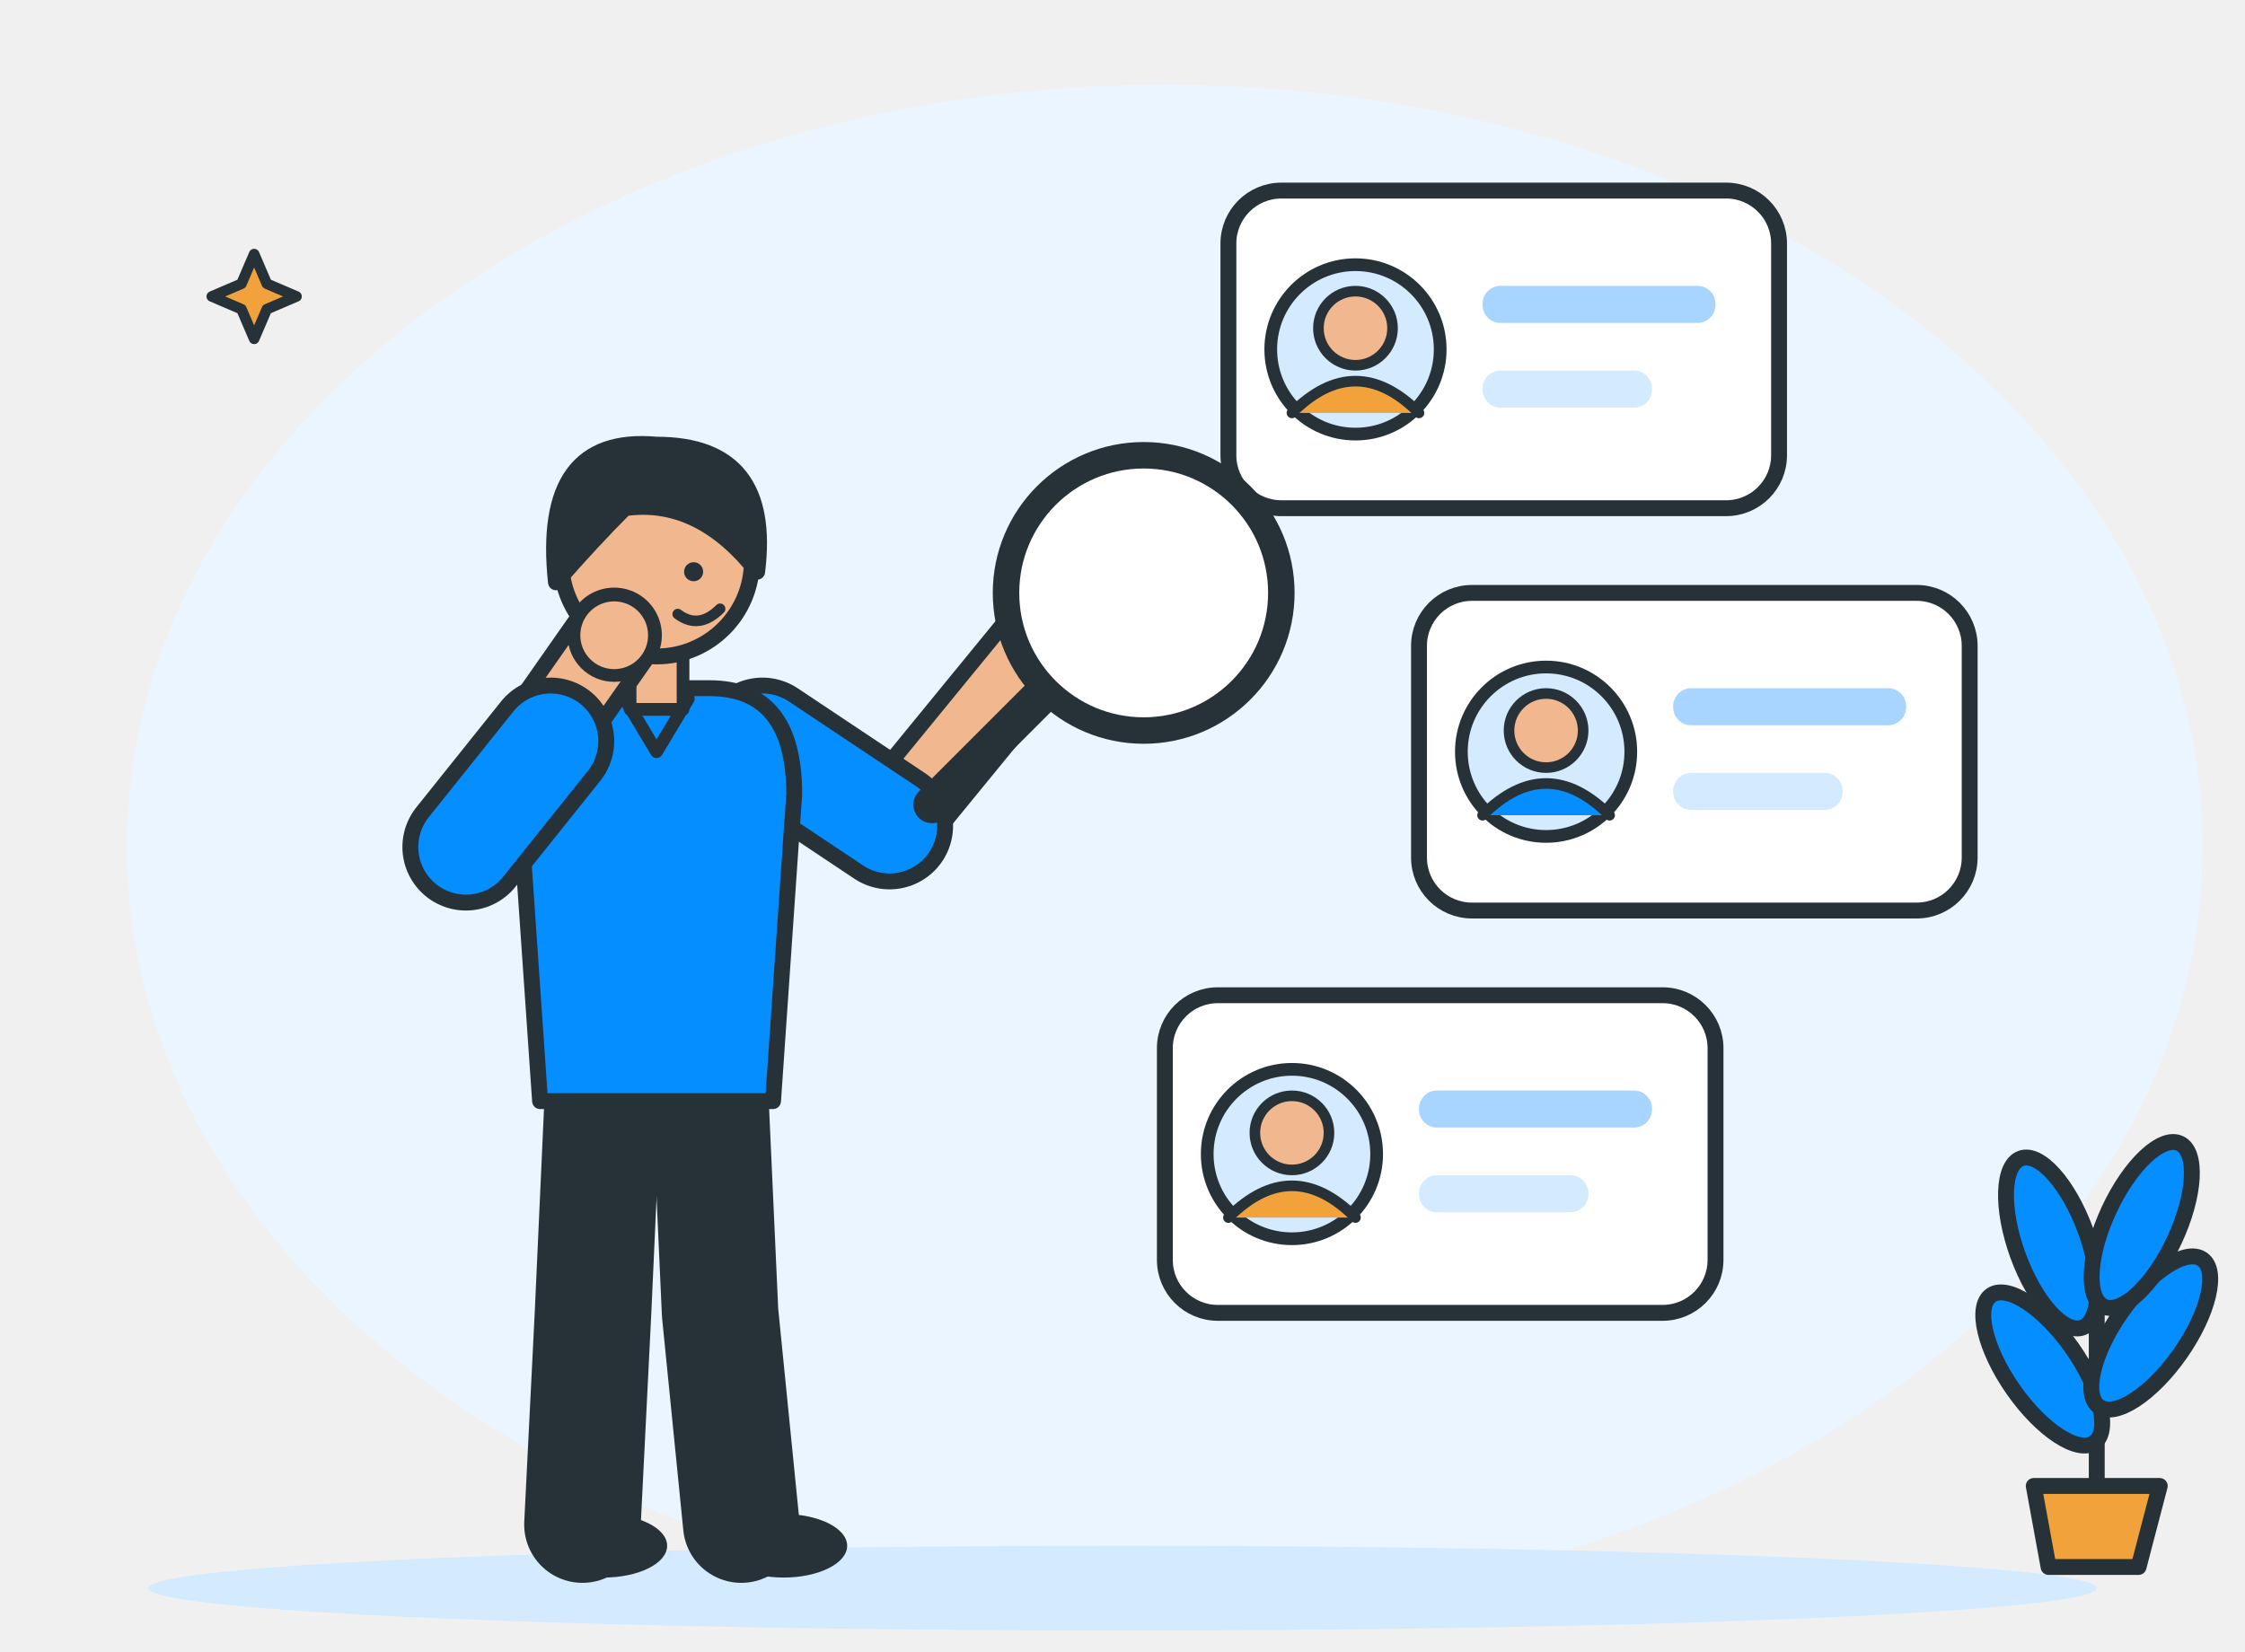
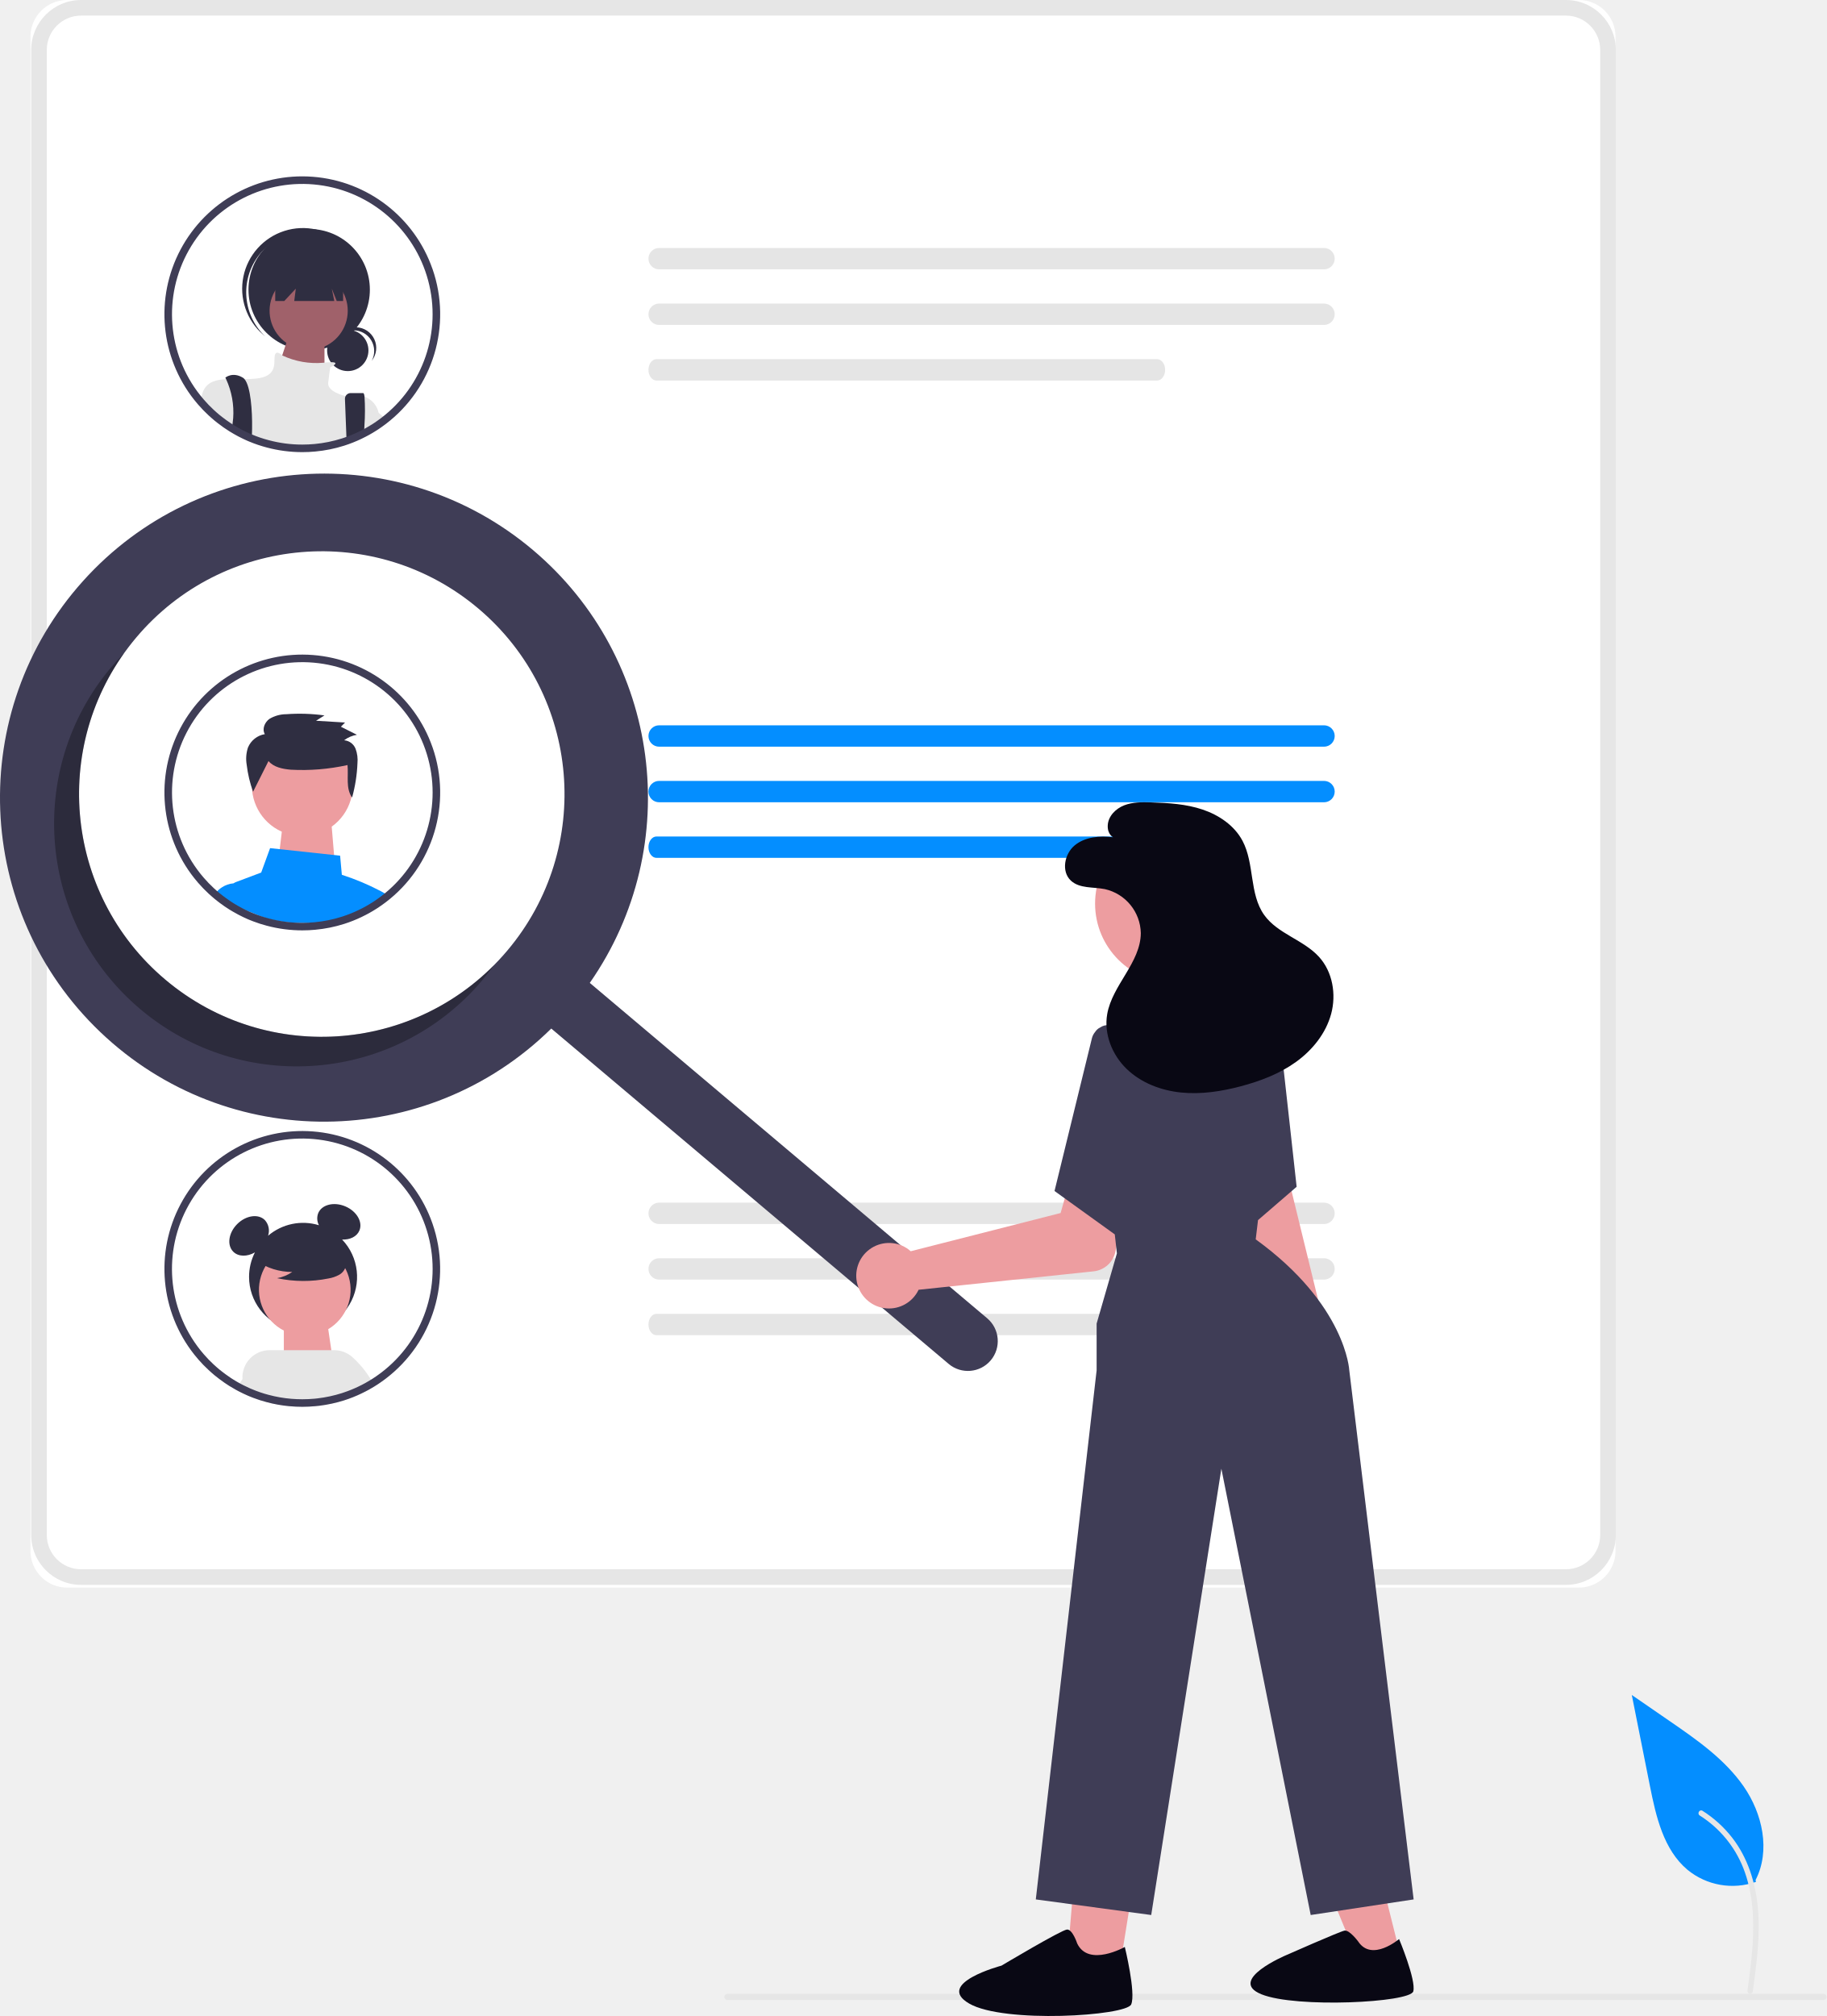
- <svg xmlns="http://www.w3.org/2000/svg" viewBox="16 10 212 156" fill="none">
-   <ellipse cx="126" cy="90" rx="98" ry="72" fill="#EAF5FF" />
-   <ellipse cx="122.0" cy="160" rx="92.0" ry="4" fill="#D3EAFF" />
-   <rect fill="#FFFFFF" stroke="#263238" stroke-width="1.5" stroke-linejoin="round" stroke-linecap="round" x="132" y="28" width="52" height="30" rx="5" />
-   <circle fill="#D3EAFF" stroke="#263238" stroke-width="1.2" stroke-linejoin="round" stroke-linecap="round" cx="144" cy="43" r="8" />
-   <circle fill="#F1B78E" stroke="#263238" stroke-width="1" stroke-linejoin="round" stroke-linecap="round" cx="144" cy="41" r="3.5" />
-   <path fill="#F2A23A" stroke="#263238" stroke-width="1" stroke-linejoin="round" stroke-linecap="round" d="M138,49 q6,-6 12,0" />
-   <rect fill="#A8D5FF" stroke="none" stroke-linejoin="round" stroke-linecap="round" x="156" y="37" width="22" height="3.5" rx="1.7" />
-   <rect fill="#D3EAFF" stroke="none" stroke-linejoin="round" stroke-linecap="round" x="156" y="45" width="16" height="3.5" rx="1.7" />
-   <rect fill="#FFFFFF" stroke="#263238" stroke-width="1.5" stroke-linejoin="round" stroke-linecap="round" x="150" y="66" width="52" height="30" rx="5" />
-   <circle fill="#D3EAFF" stroke="#263238" stroke-width="1.2" stroke-linejoin="round" stroke-linecap="round" cx="162" cy="81" r="8" />
-   <circle fill="#F1B78E" stroke="#263238" stroke-width="1" stroke-linejoin="round" stroke-linecap="round" cx="162" cy="79" r="3.5" />
-   <path fill="#048EFF" stroke="#263238" stroke-width="1" stroke-linejoin="round" stroke-linecap="round" d="M156,87 q6,-6 12,0" />
-   <rect fill="#A8D5FF" stroke="none" stroke-linejoin="round" stroke-linecap="round" x="174" y="75" width="22" height="3.5" rx="1.7" />
-   <rect fill="#D3EAFF" stroke="none" stroke-linejoin="round" stroke-linecap="round" x="174" y="83" width="16" height="3.5" rx="1.7" />
-   <rect fill="#FFFFFF" stroke="#263238" stroke-width="1.5" stroke-linejoin="round" stroke-linecap="round" x="126" y="104" width="52" height="30" rx="5" />
-   <circle fill="#D3EAFF" stroke="#263238" stroke-width="1.2" stroke-linejoin="round" stroke-linecap="round" cx="138" cy="119" r="8" />
-   <circle fill="#F1B78E" stroke="#263238" stroke-width="1" stroke-linejoin="round" stroke-linecap="round" cx="138" cy="117" r="3.5" />
-   <path fill="#F2A23A" stroke="#263238" stroke-width="1" stroke-linejoin="round" stroke-linecap="round" d="M132,125 q6,-6 12,0" />
-   <rect fill="#A8D5FF" stroke="none" stroke-linejoin="round" stroke-linecap="round" x="150" y="113" width="22" height="3.5" rx="1.7" />
-   <rect fill="#D3EAFF" stroke="none" stroke-linejoin="round" stroke-linecap="round" x="150" y="121" width="16" height="3.5" rx="1.7" />
-   <path d="M73,112 L72,134 L71,154" fill="none" stroke="#263238" stroke-width="11" stroke-linecap="round" stroke-linejoin="round" />
-   <path d="M73,112 L72,134 L71,154" fill="none" stroke="#263238" stroke-width="8" stroke-linecap="round" stroke-linejoin="round" />
-   <path d="M83,112 L84,134 L86,154" fill="none" stroke="#263238" stroke-width="11" stroke-linecap="round" stroke-linejoin="round" />
-   <path d="M83,112 L84,134 L86,154" fill="none" stroke="#263238" stroke-width="8" stroke-linecap="round" stroke-linejoin="round" />
-   <ellipse cx="73" cy="156" rx="6" ry="3" fill="#263238" />
-   <ellipse cx="90" cy="156" rx="6" ry="3" fill="#263238" />
-   <path d="M100,88 L118,66" fill="none" stroke="#263238" stroke-width="9" stroke-linecap="round" stroke-linejoin="round" />
-   <path d="M100,88 L118,66" fill="none" stroke="#F1B78E" stroke-width="6" stroke-linecap="round" stroke-linejoin="round" />
-   <path d="M88,80 L100,88" fill="none" stroke="#263238" stroke-width="12" stroke-linecap="round" stroke-linejoin="round" />
-   <path d="M88,80 L100,88" fill="none" stroke="#048EFF" stroke-width="9" stroke-linecap="round" stroke-linejoin="round" />
-   <circle fill="#F1B78E" stroke="#263238" stroke-width="1.2" stroke-linejoin="round" stroke-linecap="round" cx="118" cy="66" r="3.8" />
-   <path fill="#048EFF" stroke="#263238" stroke-width="1.5" stroke-linejoin="round" stroke-linecap="round" d="M65,85 Q65,75 73,75 L83,75 Q91,75 91,85 L89,114 L67,114 Z" />
-   <path fill="none" stroke="#263238" stroke-width="1.2" stroke-linejoin="round" stroke-linecap="round" d="M75,76 L78,81 L81,76" />
-   <rect fill="#F1B78E" stroke="#263238" stroke-width="1.2" stroke-linejoin="round" stroke-linecap="round" x="75.5" y="70" width="5" height="7" rx="0" />
-   <circle fill="#F1B78E" stroke="#263238" stroke-width="1.5" stroke-linejoin="round" stroke-linecap="round" cx="78" cy="63" r="9" />
-   <path fill="#263238" stroke="#263238" stroke-width="1.5" stroke-linejoin="round" stroke-linecap="round" d="M68.5,65 Q67,51 78,52 Q89,52 87.5,64 Q82,57 75,58 Q72,61 68.5,65 Z" />
-   <circle fill="#263238" stroke="none" stroke-linejoin="round" stroke-linecap="round" cx="81.5" cy="64" r="0.9" />
-   <path fill="none" stroke="#263238" stroke-width="1" stroke-linejoin="round" stroke-linecap="round" d="M80,68 Q82,69.5 84,67.5" />
-   <circle fill="#FFFFFF" stroke="#263238" stroke-width="2.5" stroke-linejoin="round" stroke-linecap="round" cx="124" cy="66" r="13" />
-   <line fill="none" stroke="#263238" stroke-width="3.5" stroke-linejoin="round" stroke-linecap="round" x1="114" y1="76" x2="104" y2="86" />
-   <path d="M60,90 L74,70" fill="none" stroke="#263238" stroke-width="9" stroke-linecap="round" stroke-linejoin="round" />
-   <path d="M60,90 L74,70" fill="none" stroke="#F1B78E" stroke-width="6" stroke-linecap="round" stroke-linejoin="round" />
-   <path d="M68,80 L60,90" fill="none" stroke="#263238" stroke-width="12" stroke-linecap="round" stroke-linejoin="round" />
-   <path d="M68,80 L60,90" fill="none" stroke="#048EFF" stroke-width="9" stroke-linecap="round" stroke-linejoin="round" />
-   <circle fill="#F1B78E" stroke="#263238" stroke-width="1.2" stroke-linejoin="round" stroke-linecap="round" cx="74" cy="70" r="3.8" />
-   <line fill="none" stroke="#263238" stroke-width="1.5" stroke-linejoin="round" stroke-linecap="round" x1="214" y1="154.6" x2="214" y2="132.5" />
-   <ellipse cx="208.9" cy="139.3" rx="3.4" ry="8.5" transform="rotate(-35 208.9 139.3)" fill="#048EFF" stroke="#263238" stroke-width="1.5" />
-   <ellipse cx="219.1" cy="135.9" rx="3.4" ry="8.5" transform="rotate(35 219.1 135.9)" fill="#048EFF" stroke="#263238" stroke-width="1.5" />
-   <ellipse cx="209.75" cy="127.4" rx="3.4" ry="8.5" transform="rotate(-20 209.75 127.4)" fill="#048EFF" stroke="#263238" stroke-width="1.5" />
-   <ellipse cx="218.25" cy="125.7" rx="3.4" ry="8.5" transform="rotate(25 218.25 125.7)" fill="#048EFF" stroke="#263238" stroke-width="1.5" />
-   <path fill="#F2A23A" stroke="#263238" stroke-width="1.5" stroke-linejoin="round" stroke-linecap="round" d="M208.05,150.35 h11.9 l-2,7.65 h-8.5 z" />
-   <path fill="#F2A23A" stroke="#263238" stroke-width="1" stroke-linejoin="round" stroke-linecap="round" d="M40,34 L41.2,36.8 L44,38 L41.2,39.2 L40,42 L38.8,39.2 L36,38 L38.8,36.8 Z" />
+ <svg xmlns="http://www.w3.org/2000/svg" width="797.457" height="880" viewBox="0 0 797.457 880" role="img" artist="Katerina Limpitsouni" source="https://undraw.co/">
+   <g transform="translate(-567.631 -100)">
+     <path d="M881.975,763.482a30.952,30.952,0,0,1-29.888-5.265c-10.468-8.786-13.754-23.261-16.421-36.666l-7.9-39.646L844.3,693.293c11.893,8.189,24.053,16.64,32.288,28.5s11.829,28.054,5.213,40.888" transform="translate(452.275 157.968)" fill="#048EFF" />
+     <path d="M872.828,798.1c1.674-12.193,3.4-24.54,2.221-36.863-1.043-10.944-4.381-21.633-11.179-30.4A50.571,50.571,0,0,0,850.9,719.08c-1.3-.817-2.491,1.238-1.2,2.052a48.071,48.071,0,0,1,19.015,22.943c4.14,10.53,4.8,22.009,4.085,33.193-.432,6.764-1.345,13.482-2.267,20.2a1.226,1.226,0,0,0,.831,1.463,1.2,1.2,0,0,0,1.463-.83Z" transform="translate(460.009 171.351)" fill="#e6e6e6" />
+     <path d="M992.334,780.4H513.618a1.366,1.366,0,0,1,0-2.724H992.334a1.366,1.366,0,0,1,0,2.724Z" transform="translate(371.497 192.623)" fill="#e6e6e6" />
+     <g transform="translate(1113.582 906.45)">
+       <path d="M64.406,60.2,47.84,64.482,26.458,12.532,50.907,6.218Z" transform="translate(2.756 -6.218)" fill="#ed9da0" />
+       <path d="M46.931,43.914s-3.84-5.238-6.059-4.781S15.487,49.819,15.487,49.819s-26,10.924-10.869,17.083,65.018,3.642,66.332-1.265-6.2-22.833-6.2-22.833-11.838,10.082-17.823,1.11" transform="translate(0.112 -2.842)" fill="#090814" />
+     </g>
+     <path d="M462.337,560.506H485.4l8.774-54.678-27.556,3.8Z" transform="translate(570.775 400.622)" fill="#ed9da0" />
+     <path d="M53.054,21.479s-2.025-6.256-4.454-6.1S20,31.135,20,31.135-9.28,38.868,5.887,47.68s68.606,5.4,70.739.378-2.787-25.076-2.787-25.076-15.762,8.931-20.78-1.5" transform="translate(984.862 926.881)" fill="#090814" />
+     <rect width="692" height="693" rx="16" transform="translate(580.933 100)" fill="#fff" />
+     <path d="M21.789,6.809a14.98,14.98,0,0,0-14.98,14.98V670.022A14.981,14.981,0,0,0,21.789,685H670.022A14.981,14.981,0,0,0,685,670.022V21.789a14.981,14.981,0,0,0-14.98-14.98H21.789m0-6.809H670.022a21.789,21.789,0,0,1,21.789,21.789V670.022a21.789,21.789,0,0,1-21.789,21.789H21.789A21.789,21.789,0,0,1,0,670.022V21.789A21.789,21.789,0,0,1,21.789,0Z" transform="translate(581.249 100)" fill="#e6e6e6" />
+     <path d="M4.666,0h290.27a4.666,4.666,0,1,1,0,9.333H4.666A4.666,4.666,0,0,1,4.666,0Z" transform="translate(850.733 208.242)" fill="#e5e5e5" />
+     <path d="M4.666,0h290.27a4.666,4.666,0,1,1,0,9.333H4.666A4.666,4.666,0,0,1,4.666,0Z" transform="translate(850.733 232.508)" fill="#e5e5e5" />
+     <path d="M3.513,0H222.058c1.94,0,3.513,2.089,3.513,4.666S224,9.333,222.058,9.333H3.513C1.573,9.333,0,7.244,0,4.666S1.573,0,3.513,0Z" transform="translate(850.733 256.772)" fill="#e5e5e5" />
+     <path d="M4.666,0h290.27a4.666,4.666,0,1,1,0,9.333H4.666A4.666,4.666,0,0,1,4.666,0Z" transform="translate(850.733 416.602)" fill="#048EFF" />
+     <g transform="translate(639.419 176.993)">
+       <path d="M474.377,370.255a60.184,60.184,0,1,0-104,57.17c.54.681,1.1,1.361,1.674,2.02.043.043.075.086.119.13a58.473,58.473,0,0,0,4.484,4.624c.41.378.842.767,1.274,1.134.821.735,1.664,1.437,2.539,2.107a59.182,59.182,0,0,0,5.337,3.749l.065.032c1.2.745,2.42,1.437,3.662,2.1l.507.259c1.167.605,2.355,1.178,3.576,1.707.249.108.519.216.767.324.022.011.033.011.054.022a58.449,58.449,0,0,0,7.584,2.56,60.21,60.21,0,0,0,15.524,2.031c1.912,0,3.8-.086,5.672-.27a59.965,59.965,0,0,0,12.575-2.539c.011,0,.022-.011.032-.011a58.972,58.972,0,0,0,7.552-2.993c.011-.011.033-.011.043-.022.551-.259,1.08-.54,1.62-.81l.26-.13c.432-.227.864-.454,1.3-.691,1.08-.594,2.139-1.221,3.187-1.891.292-.173.572-.357.864-.551.951-.627,1.891-1.3,2.8-1.977.163-.119.335-.238.5-.367a60.165,60.165,0,0,0,20.44-67.714Z" transform="translate(-357.355 -329.856)" fill="#fff" />
+       <circle cx="9.02" cy="9.02" r="9.02" transform="translate(71.027 66.95)" fill="#2f2e41" />
+       <path d="M419.85,379.557a9.021,9.021,0,0,1,7.94,13.3,9.017,9.017,0,1,0-14.982-9.909,9,9,0,0,1,7.043-3.392Z" transform="translate(-337.29 -312.359)" fill="#2f2e41" />
+       <circle cx="26.496" cy="26.496" r="26.496" transform="translate(36.696 22.958)" fill="#2f2e41" />
+       <path d="M390.642,356.8a26.491,26.491,0,0,1,36.72-2.779c-.216-.206-.432-.414-.656-.614a26.5,26.5,0,1,0-35.359,39.47l.151.135c.225.2.456.389.686.58a26.491,26.491,0,0,1-1.542-36.792Z" transform="translate(-348.245 -323.781)" fill="#2f2e41" />
+       <path d="M3.884,41.428,7.327,31.081a17.064,17.064,0,1,1,16.644,1.592V42.743Z" transform="translate(45.903 41.594)" fill="#a0616a" />
+       <path d="M29.847,39.2a57.764,57.764,0,0,1-7.583-2.558c-.024-.01-.033-.01-.052-.019-.25-.109-.52-.217-.771-.327-1.221-.529-2.409-1.1-3.572-1.707l-.511-.261c-1.244-.658-2.46-1.348-3.662-2.1l-.066-.027a58.615,58.615,0,0,1-5.336-3.752c-.875-.667-1.718-1.372-2.536-2.106-.435-.368-.865-.756-1.277-1.135A58.2,58.2,0,0,1,0,20.594a21.421,21.421,0,0,1,.818-3.317l.009-.014c.067-.181.142-.364.228-.54a4.61,4.61,0,0,1,.208-.454c1.931-3.62,5.431-4.513,9.774-4.708,1.471-.066,3.037-.051,4.669-.033,1.092.009,2.213.019,3.358.009,1.515-.009,3.08-.066,4.646-.2,9.883-.9,8.09-6.733,8.534-9.874.445-3.047,3.189-.411,3.369-.237l.014.009a34.885,34.885,0,0,0,17.93,3.143c1.06-.13,2.119-.2,3.179-.237,2.787-.033,2.181.766,1.22,1.423a11.962,11.962,0,0,1-1.462.823s-.441,2.7-.895,6.743c-.43,3.864,6.979,5.681,7.594,5.823a.071.071,0,0,0,.042.009,14.865,14.865,0,0,1,8.223.216h.009a9.719,9.719,0,0,1,6.137,6.979v.085c.345.294.7.6,1.083.917q1.2,1.009,2.579,2.2c-.9.681-1.845,1.348-2.8,1.977-.293.195-.573.379-.865.549-1.046.673-2.106,1.3-3.184,1.893-.43.236-.866.463-1.3.69l-.261.129c-.54.27-1.069.553-1.622.808-.01.015-.03.015-.043.024a59.117,59.117,0,0,1-7.55,2.995c-.009,0-.018.009-.033.009a60.3,60.3,0,0,1-12.575,2.541q-2.8.27-5.673.27A60.07,60.07,0,0,1,29.847,39.2Z" transform="translate(15.895 76.966)" fill="#e6e6e6" />
+       <path d="M388.557,416.9c0,.8-.021,1.567-.054,2.29-.011.432-.032.853-.054,1.253-.022-.011-.033-.011-.054-.022-.248-.108-.519-.216-.767-.324-1.221-.529-2.409-1.1-3.576-1.707l-.507-.259c-1.243-.659-2.463-1.35-3.662-2.1.032-.378.087-.756.14-1.134.119-.832.216-1.675.281-2.506a34.769,34.769,0,0,0-3.079-17.026v-.011c-.216-.432-.346-.67-.346-.67s3.143-2.7,7.627,0a2.7,2.7,0,0,1,.746.648C387.952,398.524,388.687,409.241,388.557,416.9Z" transform="translate(-350.29 -306.831)" fill="#2f2e41" />
+       <path d="M423.74,413.324c-.043,1.21-.108,2.474-.184,3.759v.011c-.011.011-.033.011-.043.022a58.992,58.992,0,0,1-7.552,2.992c-.01,0-.021.011-.032.011l-.119-3.036-.011-.4-.572-14.779a2.48,2.48,0,0,1,2.474-2.593h5.477c.27,0,.465.551.594,1.545v.011a93.609,93.609,0,0,1-.033,12.456Z" transform="translate(-336.415 -304.724)" fill="#2f2e41" />
+       <path d="M392.874,357.267v17.069h3.952l5.029-5.389-.673,5.389h17.469l-1.08-5.389,2.161,5.389h2.785V357.267Z" transform="translate(-344.502 -319.937)" fill="#2f2e41" />
+       <path d="M474.377,370.255a60.184,60.184,0,1,0-104,57.17c.54.681,1.1,1.361,1.674,2.02.043.043.075.086.119.13a58.473,58.473,0,0,0,4.484,4.624c.41.378.842.767,1.274,1.134.821.735,1.664,1.437,2.539,2.107a59.182,59.182,0,0,0,5.337,3.749l.065.032c1.2.745,2.42,1.437,3.662,2.1l.507.259c1.167.605,2.355,1.178,3.576,1.707.249.108.519.216.767.324.022.011.033.011.054.022a58.449,58.449,0,0,0,7.584,2.56,60.21,60.21,0,0,0,15.524,2.031c1.912,0,3.8-.086,5.672-.27a59.965,59.965,0,0,0,12.575-2.539c.011,0,.022-.011.032-.011a58.972,58.972,0,0,0,7.552-2.993c.011-.011.033-.011.043-.022.551-.259,1.08-.54,1.62-.81l.26-.13c.432-.227.864-.454,1.3-.691,1.08-.594,2.139-1.221,3.187-1.891.292-.173.572-.357.864-.551.951-.627,1.891-1.3,2.8-1.977.163-.119.335-.238.5-.367a60.165,60.165,0,0,0,20.44-67.714Zm-22.428,65.089c-.357.281-.724.551-1.091.8-.357.27-.713.529-1.08.767-.313.227-.627.443-.951.648-.27.184-.54.356-.81.529q-1.344.843-2.722,1.62l-.292.162c-.41.227-.821.443-1.231.659-.054.032-.119.054-.173.086l-.065.032c-.519.27-1.048.529-1.577.778a52.967,52.967,0,0,1-6.3,2.55c-.281.1-.562.194-.842.281a56.671,56.671,0,0,1-11.905,2.42c-1.772.162-3.565.249-5.369.249A56.123,56.123,0,0,1,402.86,445a53.345,53.345,0,0,1-7.206-2.442c-.249-.1-.5-.205-.735-.3-.129-.054-.248-.108-.378-.173-1.015-.443-2.02-.929-3-1.437l-.475-.248c-1.2-.627-2.377-1.3-3.522-2.009-.421-.259-.842-.529-1.253-.81-1.3-.853-2.56-1.772-3.792-2.733-.832-.627-1.631-1.3-2.409-1.988-.41-.346-.81-.724-1.2-1.08a54.957,54.957,0,0,1-4.343-4.494c-.454-.519-.9-1.037-1.318-1.577a4.126,4.126,0,0,1-.27-.335,56.888,56.888,0,1,1,78.993,9.971Z" transform="translate(-357.355 -329.856)" fill="#3f3d56" />
+     </g>
+     <path d="M4.666,0h290.27a4.666,4.666,0,1,1,0,9.333H4.666A4.666,4.666,0,0,1,4.666,0Z" transform="translate(850.733 440.868)" fill="#048EFF" />
+     <path d="M3.513,0H222.058c1.94,0,3.513,2.089,3.513,4.666S224,9.333,222.058,9.333H3.513C1.573,9.333,0,7.244,0,4.666S1.573,0,3.513,0Z" transform="translate(850.733 465.133)" fill="#048EFF" />
+     <path d="M4.666,0h290.27a4.666,4.666,0,1,1,0,9.333H4.666A4.666,4.666,0,0,1,4.666,0Z" transform="translate(850.733 624.963)" fill="#e5e5e5" />
+     <path d="M4.666,0h290.27a4.666,4.666,0,1,1,0,9.333H4.666A4.666,4.666,0,0,1,4.666,0Z" transform="translate(850.733 649.228)" fill="#e5e5e5" />
+     <path d="M3.513,0H222.058c1.94,0,3.513,2.089,3.513,4.666S224,9.333,222.058,9.333H3.513C1.573,9.333,0,7.244,0,4.666S1.573,0,3.513,0Z" transform="translate(850.733 673.494)" fill="#e5e5e5" />
+     <g transform="translate(639.419 385.746)">
+       <path d="M11.353,56.335l1.7-14.2a22.021,22.021,0,1,1,21.78-2.212L36.2,56.335Z" transform="translate(38.196 35.166)" fill="#ed9da0" />
+       <path d="M37.572,32.628a54.551,54.551,0,0,1-15.314-1.943,68.423,68.423,0,0,1-6.519-2.515c-.626-.233-1.242-.476-1.856-.73l-.008,0c-.018-.008-.03-.01-.051-.019-.233-.1-.484-.2-.722-.3l-.1-.043c-1.311-.569-2.587-1.183-3.84-1.832l-.544-.278c-.858-.452-1.717-.928-2.552-1.427-.463-.267-.928-.545-1.38-.824l-.07-.034c-1.588-1-3.132-2.042-4.616-3.167a11.173,11.173,0,0,1,2.692-2.412,10.831,10.831,0,0,1,5.033-1.739h.012a5.309,5.309,0,0,1,1.113-.58L19.82,10.658,23.705,0,54.277,3.293l.754,8.338a107.511,107.511,0,0,1,17.142,7.214c1.159.626,2.285,1.287,3.363,1.983-.429.313-.87.614-1.31.9-.314.208-.615.406-.929.592-1.124.718-2.261,1.391-3.421,2.03-.463.255-.928.5-1.391.742l-.278.14c-.58.289-1.148.591-1.74.869-.011.012-.034.012-.045.023a63.183,63.183,0,0,1-8.108,3.212c-.011,0-.023.012-.034.012a67.127,67.127,0,0,1-13.673,3.275c-.669.066-1.445.088-2.259.088C40.719,32.716,38.941,32.628,37.572,32.628Z" transform="translate(22.421 84.473)" fill="#048EFF" />
+       <path d="M393.908,222.041c2.279,2.7,6.136,3.458,9.694,3.77a91.305,91.305,0,0,0,24.8-2.025c.5,4.885-.87,10.152,2.007,14.171a65.783,65.783,0,0,0,2.337-14.913,14.275,14.275,0,0,0-.826-6.387,5.875,5.875,0,0,0-5-3.689,12.543,12.543,0,0,1,5.595-2.392l-6.991-3.513,1.8-1.843-12.657-.775,3.666-2.329a79.493,79.493,0,0,0-16.654-.526,14.3,14.3,0,0,0-7.366,2.047c-2.09,1.494-3.3,4.464-2,6.659a9.668,9.668,0,0,0-7.368,5.846,15.608,15.608,0,0,0-.559,7.5,53.184,53.184,0,0,0,2.788,11.8Z" transform="translate(-348.477 -175.58)" fill="#2f2e41" />
+       <path d="M474.377,217.255a60.184,60.184,0,1,0-104,57.17c.54.681,1.1,1.361,1.675,2.02.043.043.075.086.119.13a58.357,58.357,0,0,0,4.483,4.624c.411.378.843.767,1.275,1.134.821.735,1.664,1.437,2.539,2.107.346.27.68.54,1.037.8,1.383,1.048,2.819,2.02,4.3,2.949l.065.032c.421.259.854.519,1.286.767.778.465,1.577.908,2.376,1.329l.508.259c1.167.605,2.355,1.178,3.576,1.707.248.108.518.216.767.324.022.011.032.011.054.022.573.238,1.145.465,1.729.681a56.787,56.787,0,0,0,5.855,1.88,60.211,60.211,0,0,0,15.524,2.031c1.912,0,3.8-.086,5.672-.27a59.969,59.969,0,0,0,12.575-2.539c.011,0,.022-.011.032-.011a59.024,59.024,0,0,0,7.552-2.993c.011-.011.032-.011.043-.022.551-.259,1.08-.54,1.62-.81l.259-.13c.432-.227.865-.454,1.3-.691,1.08-.594,2.139-1.221,3.187-1.891.292-.173.573-.357.865-.551.41-.27.821-.551,1.221-.843.529-.367,1.059-.745,1.577-1.134.162-.119.335-.238.5-.367a60.162,60.162,0,0,0,20.439-67.714ZM451.95,282.344c-.357.281-.724.551-1.091.8-.357.27-.713.529-1.08.767-.313.227-.627.443-.951.648l-.1.065c-.238.162-.475.313-.713.465q-1.345.843-2.722,1.62l-.292.162c-.41.227-.821.443-1.231.659-.054.032-.119.054-.173.086l-.065.032c-.519.27-1.048.529-1.577.778a52.994,52.994,0,0,1-6.3,2.55c-.281.1-.562.194-.842.281a56.666,56.666,0,0,1-11.905,2.42c-1.772.162-3.565.249-5.369.249A56.128,56.128,0,0,1,402.86,292a53.343,53.343,0,0,1-7.206-2.442c-.119-.054-.249-.1-.368-.151s-.248-.1-.367-.151-.248-.108-.378-.173c-1.015-.443-2.02-.929-3-1.437l-.475-.248c-1.2-.627-2.377-1.3-3.522-2.009-.335-.205-.68-.421-1-.648-.086-.054-.162-.108-.248-.162-.767-.508-1.534-1.037-2.279-1.588-.507-.378-1.015-.756-1.512-1.145-.832-.627-1.632-1.3-2.409-1.988-.41-.346-.81-.724-1.2-1.08a54.9,54.9,0,0,1-4.343-4.494c-.454-.519-.9-1.037-1.318-1.577a4.112,4.112,0,0,1-.27-.335,56.888,56.888,0,1,1,78.993,9.971Z" transform="translate(-357.354 -176.855)" fill="#3f3d56" />
+     </g>
+     <g transform="translate(639.422 593.708)">
+       <path d="M8.62,31.778a23.49,23.49,0,0,1,2.559-10.693c-3.384,1.954-7.207,1.952-9.456-.3C-1.131,17.933-.361,12.525,3.451,8.717S12.666,4.131,15.526,6.99a6.9,6.9,0,0,1,1.4,6.823,23.608,23.608,0,0,1,22.2-4.583,6.35,6.35,0,0,1-.295-5.315C40.418.195,45.721-1.1,50.681,1.018s7.685,6.843,6.1,10.563c-1.127,2.636-4.121,4.053-7.535,3.9A23.579,23.579,0,1,1,8.62,31.778Z" transform="translate(28.324 31.882)" fill="#2f2e41" />
+       <path d="M10.867,50.778V37.819a20.011,20.011,0,1,1,19.385-.608l1.989,13.567Z" transform="translate(41.259 49.274)" fill="#ed9da0" />
+       <path d="M23.369,24.445a59.27,59.27,0,0,1-9.753-1.755,56.03,56.03,0,0,1-5.853-1.88c-.584-.215-1.158-.45-1.731-.678-.01-.015-.024-.015-.052-.03-.11-.039-.221-.1-.326-.134-.154-.072-.3-.123-.436-.19-1.228-.532-2.41-1.105-3.582-1.7l-.507-.258C.751,17.609.382,17.4,0,17.2l1.828-2.755,1.2-1.808A11.879,11.879,0,0,1,14.884,0h28.19A11.9,11.9,0,0,1,51,3.022a43.215,43.215,0,0,1,8.132,9.862c.545.913,1.076,1.866,1.592,2.888-.421.26-.829.518-1.268.747-.406.26-.828.508-1.262.736s-.862.464-1.3.68a1.758,1.758,0,0,1-.258.139c-.545.272-1.076.545-1.621.8a.143.143,0,0,1-.039.024,56.663,56.663,0,0,1-7.562,3c0,.009-.014.009-.024.015a61.877,61.877,0,0,1-10.732,2.343c-.612.068-1.225.134-1.837.188-1.879.176-3.76.273-5.681.273S25.287,24.621,23.369,24.445Z" transform="translate(31.04 95.654)" fill="#e6e6e6" />
+       <path d="M386.908,527.333a27.217,27.217,0,0,0,15.555,4.807,16.68,16.68,0,0,1-6.611,2.72,54.88,54.88,0,0,0,22.418.126,14.512,14.512,0,0,0,4.693-1.612,5.939,5.939,0,0,0,2.9-3.874c.492-2.81-1.7-5.362-3.973-7.083A29.305,29.305,0,0,0,397.26,517.5a13.485,13.485,0,0,0-7.293,4.122,6.644,6.644,0,0,0-.614,7.89Z" transform="translate(-346.664 -470.633)" fill="#2f2e41" />
+       <path d="M474.384,523.257a60.185,60.185,0,1,0-104,57.17c.531.681,1.1,1.362,1.675,2.015a1.116,1.116,0,0,0,.109.136,57.419,57.419,0,0,0,4.494,4.617c.408.381.831.776,1.267,1.144.817.735,1.661,1.43,2.546,2.1.34.272.681.545,1.035.8,1.375,1.049,2.819,2.016,4.29,2.955a.1.1,0,0,1,.068.027c.422.259.858.518,1.294.763.408.245.831.49,1.24.722.381.2.749.409,1.13.613l.5.259c1.172.6,2.356,1.171,3.582,1.7.136.068.286.123.436.191.109.041.218.1.326.136.027.014.041.014.055.027.572.232,1.144.463,1.729.681a56.289,56.289,0,0,0,5.856,1.879,59,59,0,0,0,9.75,1.757c1.92.177,3.841.272,5.774.272s3.8-.1,5.679-.272c.613-.054,1.225-.123,1.839-.191a61.579,61.579,0,0,0,10.731-2.342.047.047,0,0,0,.027-.014,57.43,57.43,0,0,0,7.559-3c.013-.014.027-.014.041-.027.545-.259,1.076-.531,1.62-.8a2.332,2.332,0,0,0,.259-.136c.436-.218.872-.449,1.294-.681s.858-.477,1.266-.735c.436-.231.845-.49,1.267-.749l.654-.409c.3-.177.572-.354.872-.558.408-.259.817-.545,1.212-.831.531-.368,1.063-.749,1.58-1.144a5.912,5.912,0,0,0,.5-.368,60.222,60.222,0,0,0,20.441-67.71Zm-22.429,65.082c-.354.286-.722.558-1.089.8-.368.272-.722.531-1.09.776-.313.218-.626.436-.953.64a.6.6,0,0,1-.1.068c-.231.163-.477.313-.708.463-.164.1-.326.2-.49.3-.477.3-.954.586-1.444.858-.259.163-.531.313-.79.463l-.286.163c-.422.232-.831.436-1.239.654-.054.041-.122.054-.163.1a.106.106,0,0,0-.068.027c-.517.272-1.049.531-1.579.776a52.592,52.592,0,0,1-6.306,2.547c-.272.1-.558.2-.831.286a56.983,56.983,0,0,1-10.663,2.288c-.408.054-.831.1-1.253.136-1.77.163-3.554.245-5.366.245-1.607,0-3.228-.068-4.821-.2a56.137,56.137,0,0,1-9.859-1.716,52.156,52.156,0,0,1-7.2-2.451c-.123-.055-.245-.1-.368-.15s-.245-.1-.368-.15-.245-.109-.382-.177c-.885-.381-1.77-.8-2.628-1.239-.123-.068-.245-.123-.368-.191l-.477-.245c-.286-.15-.572-.3-.845-.449-.912-.49-1.811-1.021-2.682-1.566-.327-.2-.681-.422-1.008-.64l-.245-.163c-.763-.517-1.525-1.035-2.274-1.593-.5-.381-1.021-.749-1.511-1.144-.831-.626-1.634-1.294-2.41-1.988-.409-.34-.817-.722-1.2-1.076a54.022,54.022,0,0,1-4.344-4.494c-.449-.517-.9-1.035-1.321-1.58-.1-.109-.177-.218-.273-.34a56.9,56.9,0,1,1,79,9.969Z" transform="translate(-357.357 -482.851)" fill="#3f3d56" />
+     </g>
+     <path d="M537.3,305.468a141.444,141.444,0,1,0,8.019,208.89l173.5,146.4a13.034,13.034,0,0,0,16.83-19.907l-.019-.016-173.5-146.4A141.452,141.452,0,0,0,537.3,305.468Zm-11.185,174.87a105.97,105.97,0,1,1-12.651-149.33h0A105.971,105.971,0,0,1,526.116,480.338Z" transform="translate(262.991 34.608)" fill="#3f3d56" />
+     <path d="M370.594,472.156A105.976,105.976,0,0,1,352.612,329.7q-3.039,3.061-5.876,6.411A105.971,105.971,0,0,0,508.717,472.788q2.83-3.355,5.331-6.871A105.976,105.976,0,0,1,370.594,472.156Z" transform="translate(269.183 55.44)" opacity="0.3" style="isolation:isolate" />
+     <path d="M747.965,601.764a14.63,14.63,0,0,0-4.179-22.04L712.162,450.282l-23.07,7.365L723.24,586.2a14.709,14.709,0,0,0,24.725,15.559Z" transform="translate(402.098 99.073)" fill="#ed9da0" />
+     <path d="M601.123,528.634a14.327,14.327,0,0,1,1.793,1.372l65.445-16.683,4.465-15.788,24.708,3.624-5.187,28.718a10.9,10.9,0,0,1-9.58,8.9l-76.414,8.047a14.3,14.3,0,1,1-5.228-18.187Z" transform="translate(362.315 116.17)" fill="#ed9da0" />
+     <path d="M81.016,197.493,50.387,392.3,0,385.494,26.556,154.568V134.14L35.407,103.5l-.926-8.292L8.171,76.262,24.513,9.532A6.891,6.891,0,0,1,25.929,6.8a5.522,5.522,0,0,1,2.249-1.971,5.719,5.719,0,0,1,3.739-.945L50.387,0H84.664l20.224,5.57,1.362.081.027.3h0l.627.177-.313,2.615h0l4.085,36.741.1.886,3.1,28.053L97.017,88.968l-1.008,8.4c39.494,28.6,40.855,57.2,40.855,57.2l28.093,230.926-44.94,6.81Z" transform="translate(1019.841 543.617)" fill="#3f3d56" />
+     <ellipse cx="34.613" cy="34.613" rx="34.613" ry="34.613" transform="translate(1045.722 459.815)" fill="#ed9da0" />
+     <path d="M668.849,391.738c-5.819-.713-12.205-.209-16.741,3.506s-6,11.437-1.705,15.428c3.8,3.533,9.747,2.7,14.839,3.707a20.085,20.085,0,0,1,15.689,19.2c-.076,12.889-12.446,22.651-14.668,35.347-1.516,8.665,2.138,17.785,8.456,23.906s15,9.429,23.755,10.325,17.6-.473,26.105-2.721c8.54-2.258,16.948-5.461,24.114-10.627s13.04-12.448,15.341-20.977.649-18.308-5.28-24.856c-6.789-7.5-18.084-10.077-23.957-18.314-6.583-9.233-4.147-22.381-9.475-32.391-3.557-6.683-10.293-11.241-17.473-13.643s-14.847-2.875-22.414-3.108c-3.978-.122-8.077-.163-11.783,1.287s-6.963,4.755-7.155,8.73S668.849,391.738,668.849,391.738Z" transform="translate(384.754 73.731)" fill="#090814" />
+   </g>
</svg>
